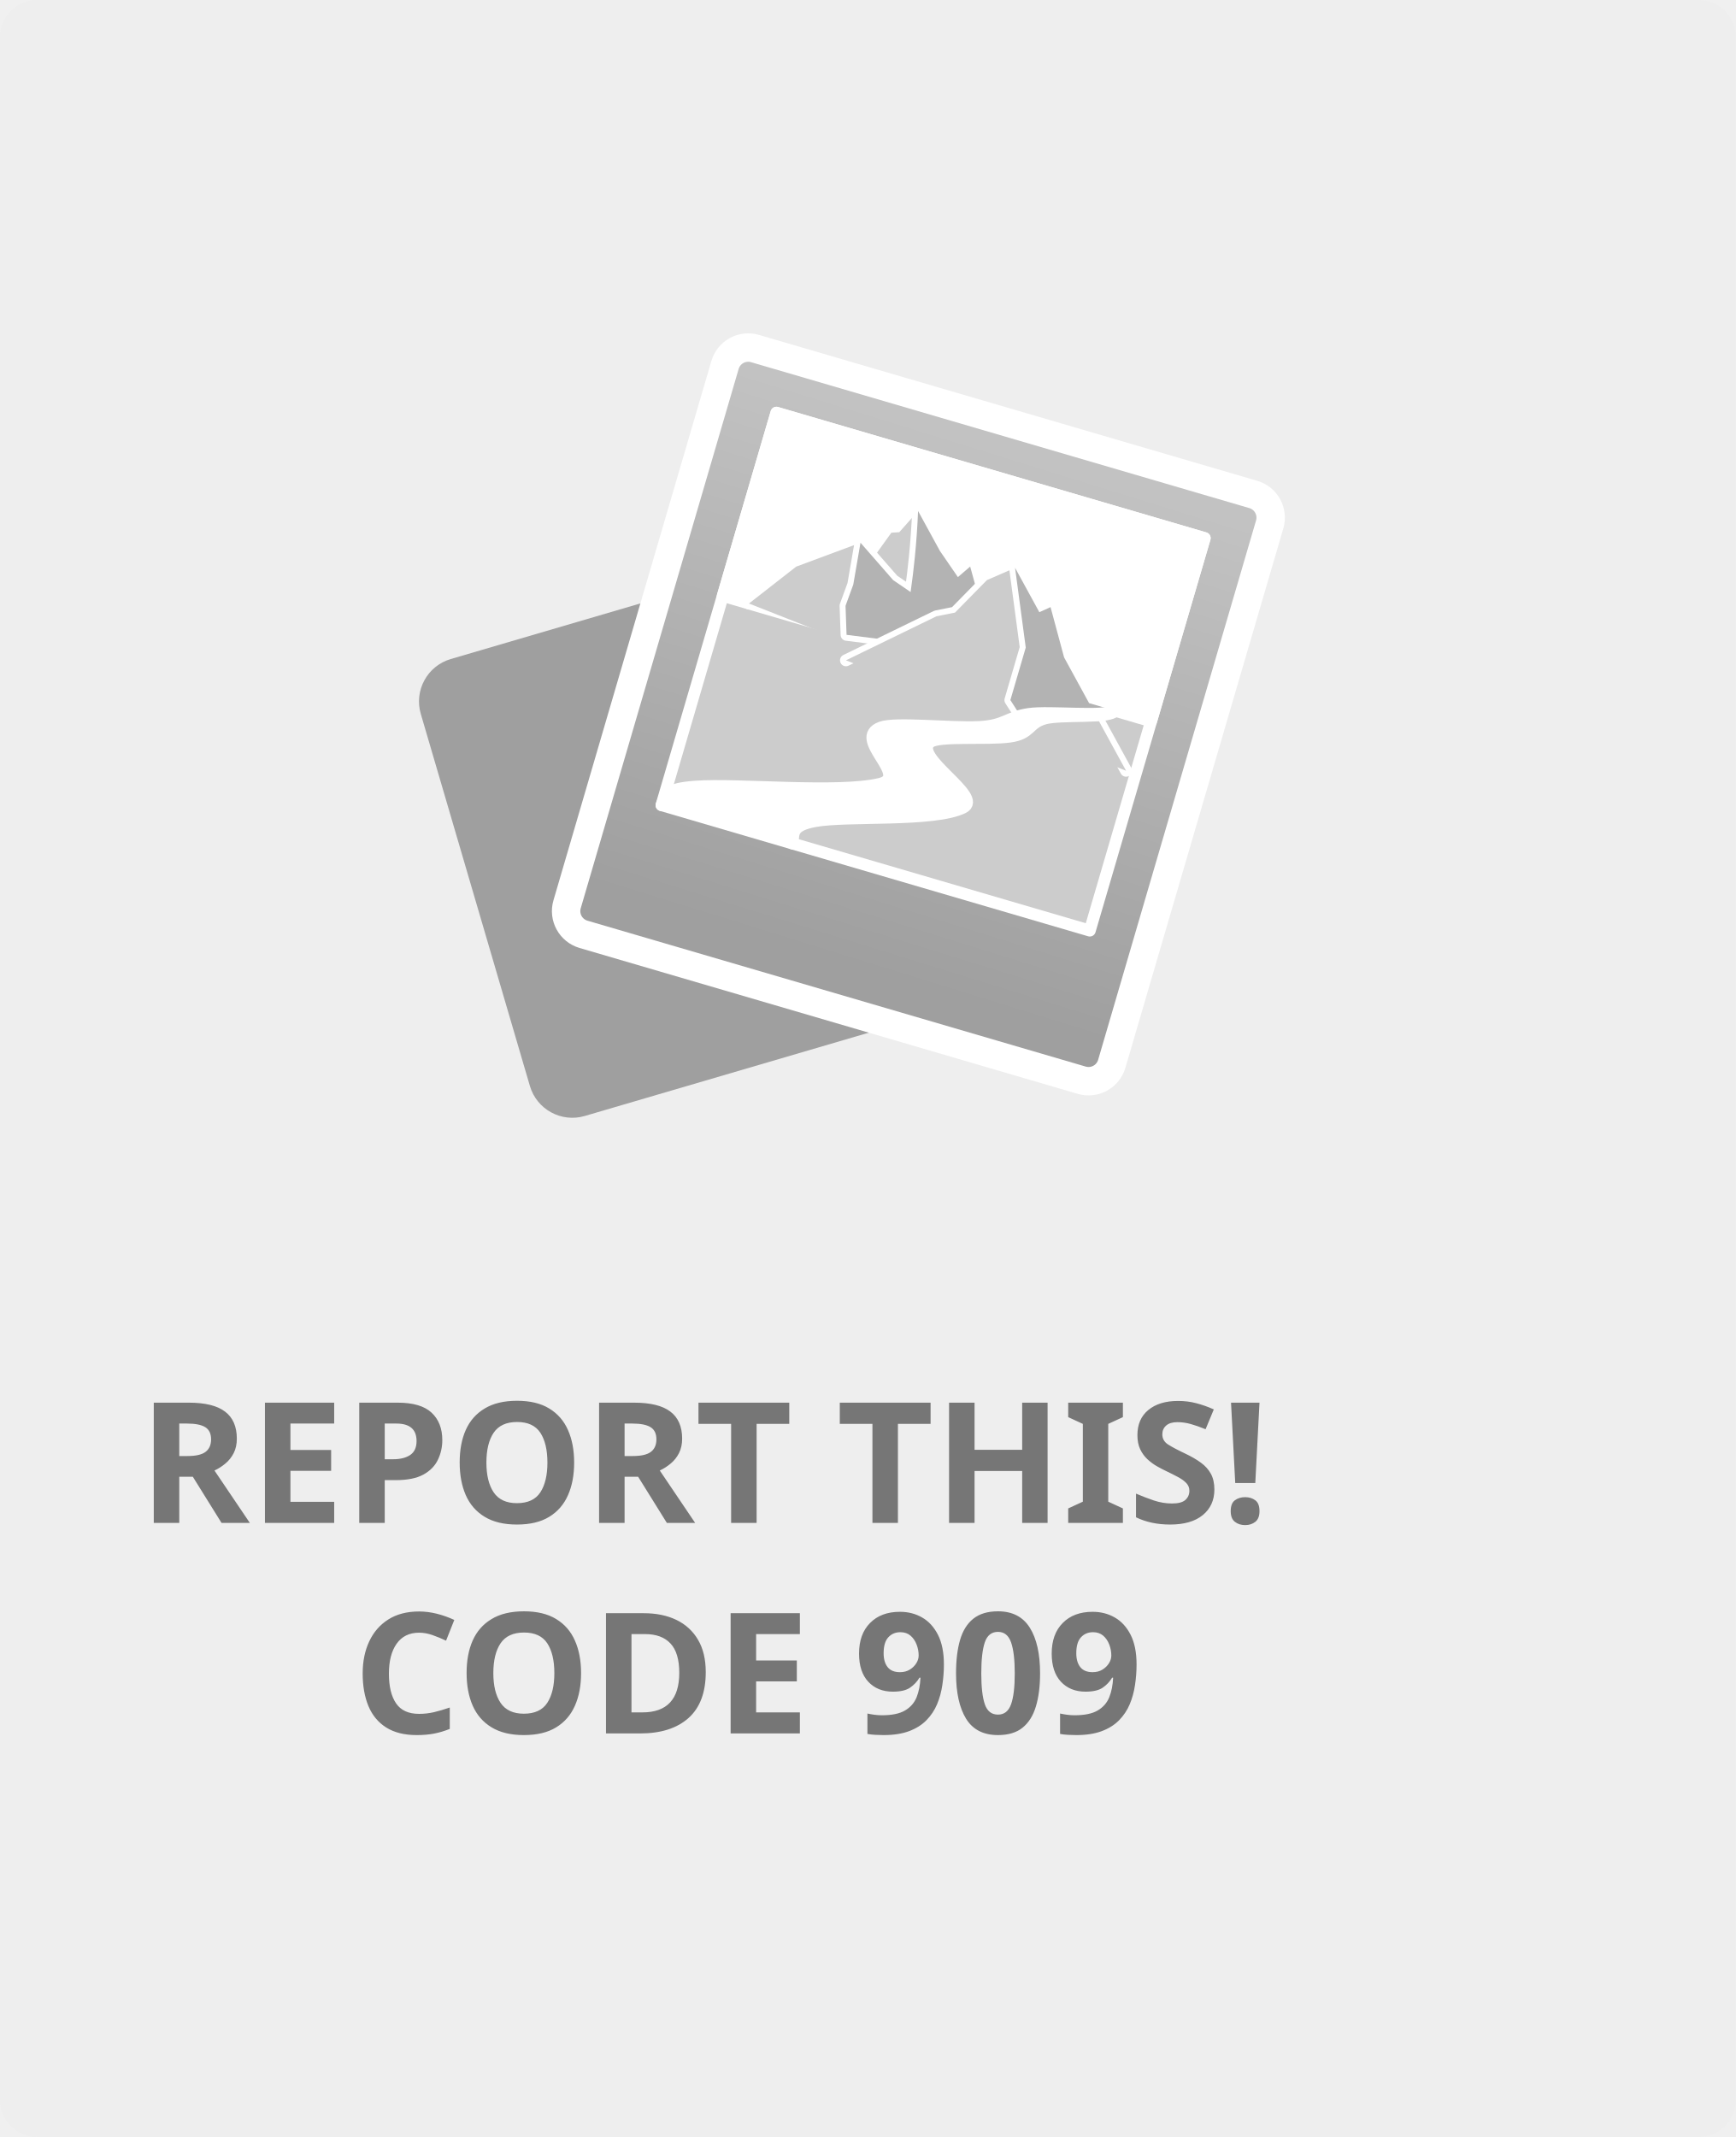
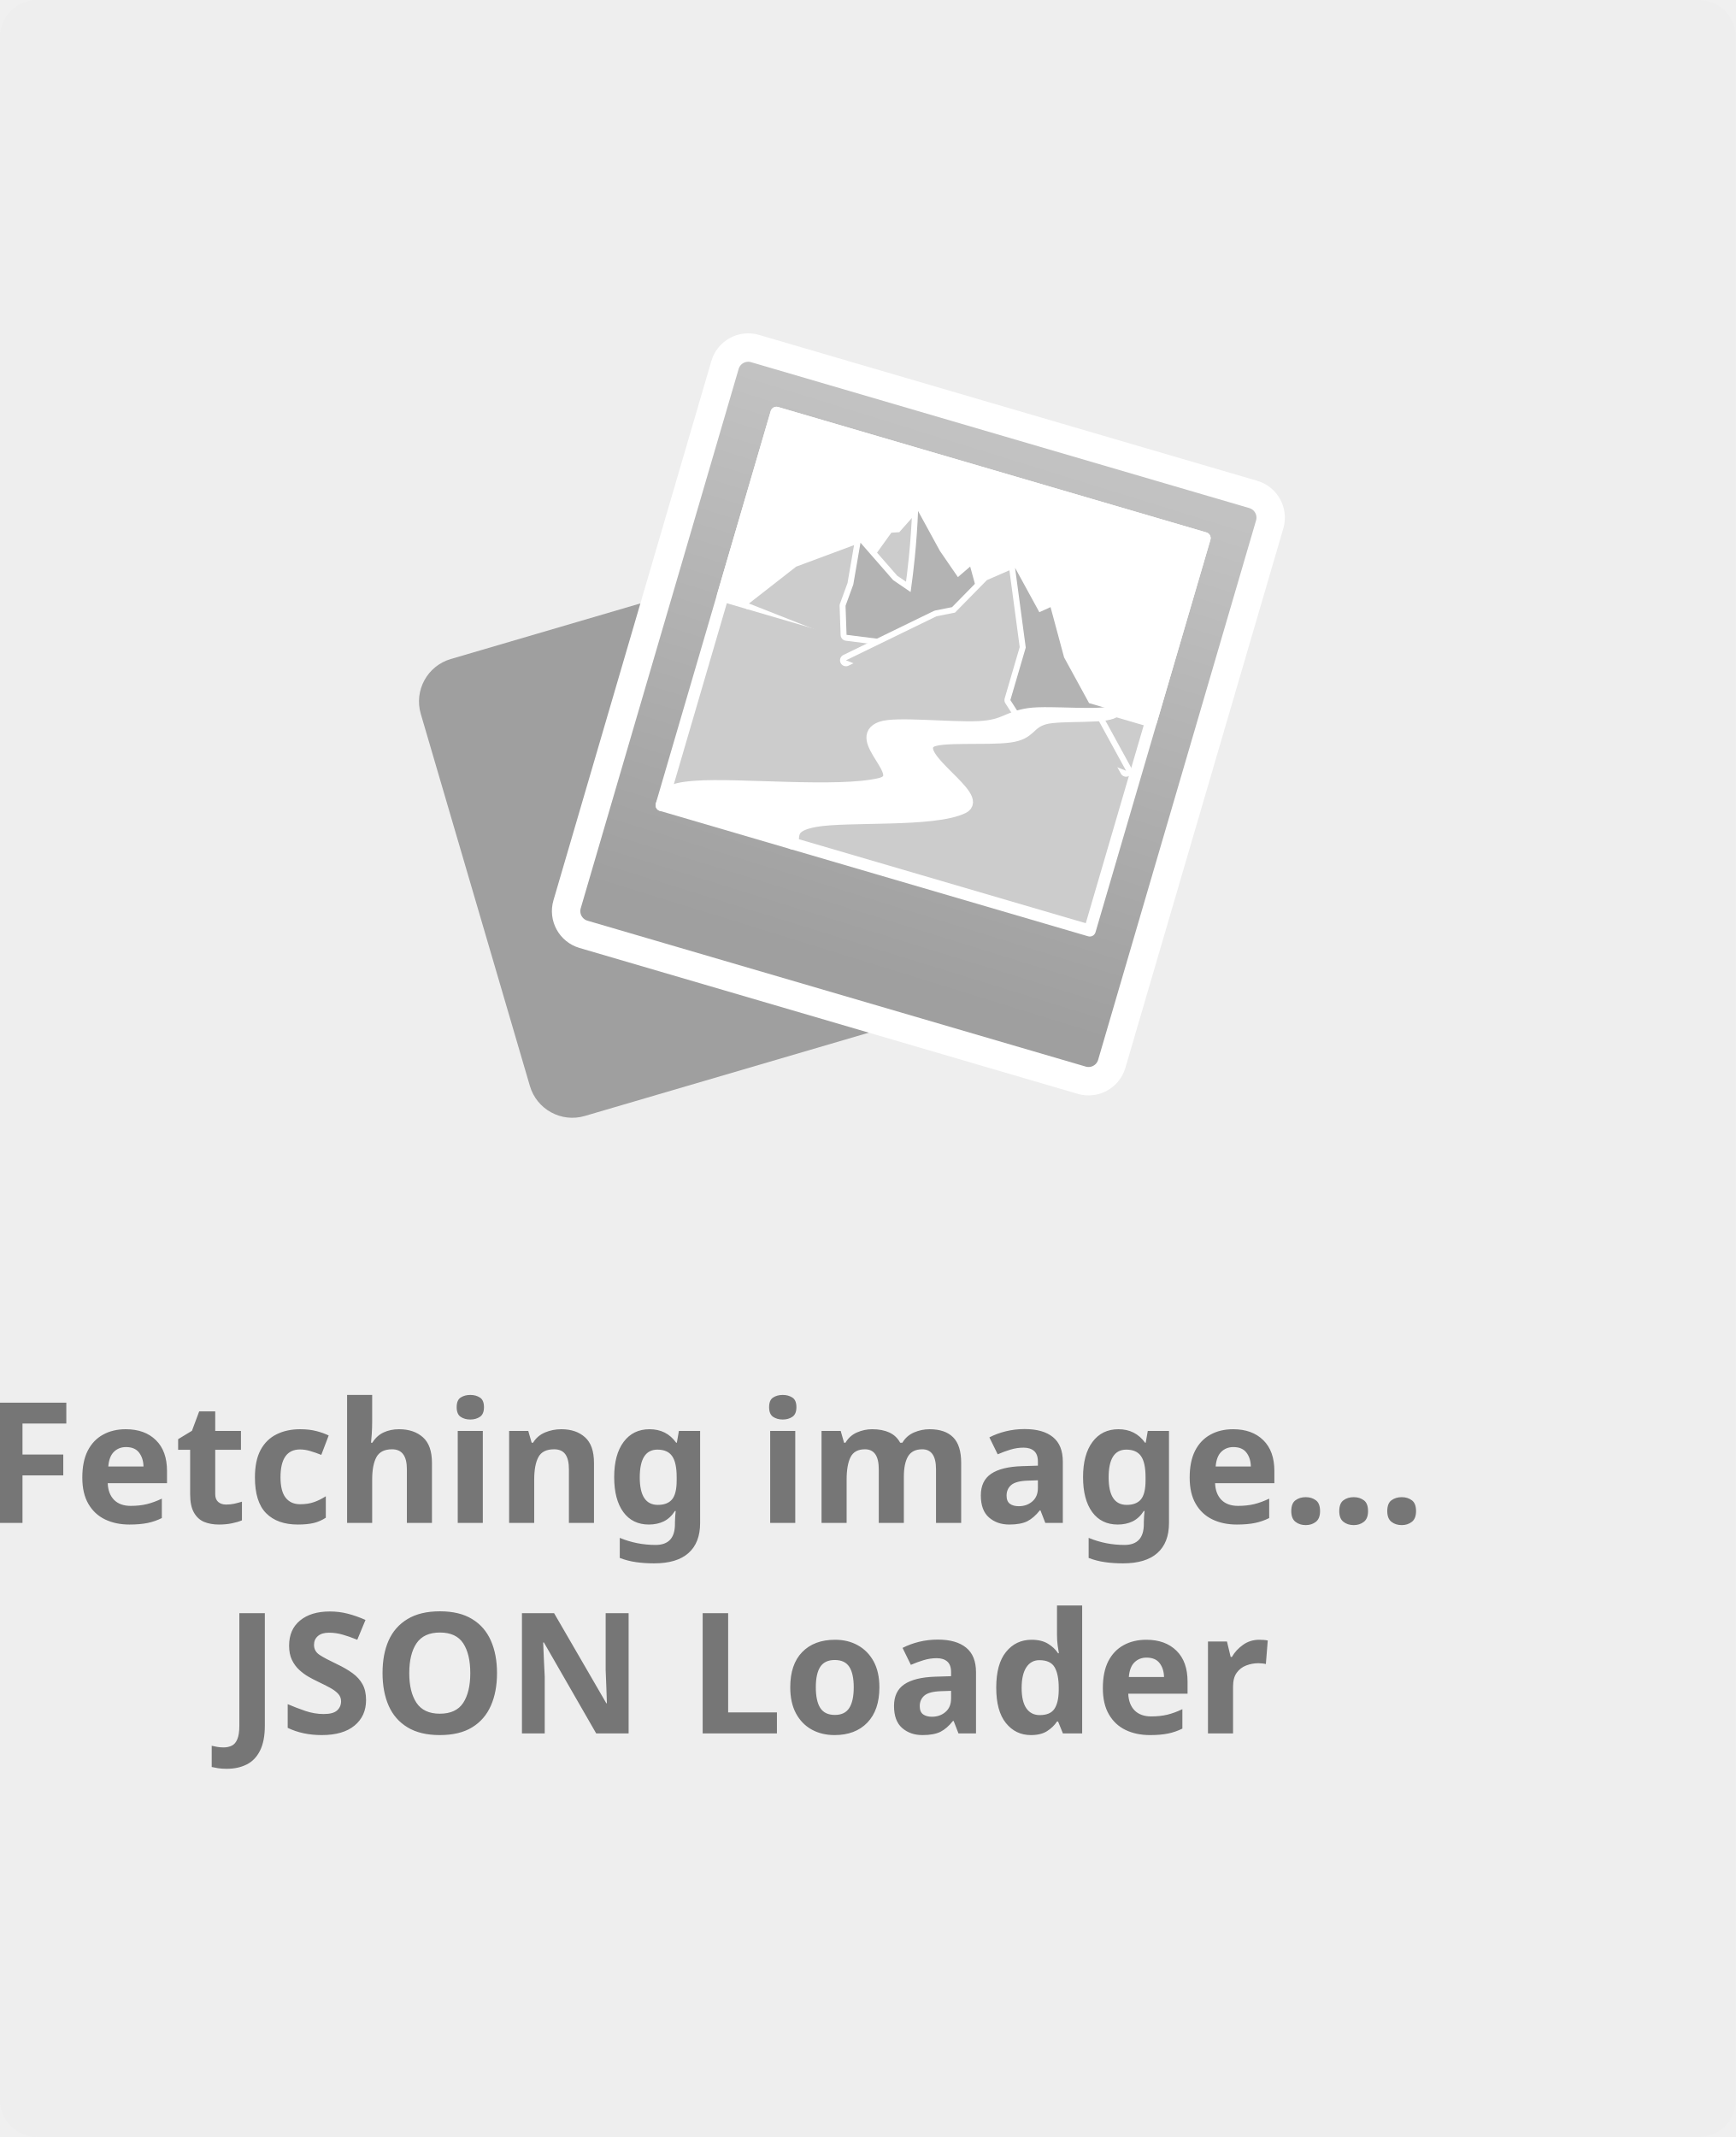
<svg xmlns="http://www.w3.org/2000/svg" xmlns:xlink="http://www.w3.org/1999/xlink" version="1.1" id="svg2" viewBox="0 0 329.778 406.007" height="406.007" width="329.778">
  <defs id="defs4">
    <linearGradient id="linearGradient967">
      <stop id="stop963" offset="0" style="stop-color:#c2c2c2;stop-opacity:1" />
      <stop id="stop965" offset="1" style="stop-color:#9f9f9f;stop-opacity:1" />
    </linearGradient>
    <linearGradient gradientTransform="translate(-45.25483,0.3535534)" gradientUnits="userSpaceOnUse" y2="108.776" x2="658.458" y1="6.6" x1="660.067" id="linearGradient969" xlink:href="#linearGradient967" />
  </defs>
  <g transform="translate(-399.1344,-122.7905)" id="layer1">
    <rect ry="7.014" y="122.791" x="399.134" height="406.007" width="329.778" id="rect1017" style="fill:#eeeeee;fill-opacity:1;fill-rule:nonzero;stroke:none;stroke-width:1.593;stroke-linecap:round;stroke-linejoin:round;stroke-miterlimit:4;stroke-dasharray:none;stroke-opacity:1" />
    <g transform="translate(43.77817,191.0416)" id="g1015">
      <rect style="fill:#9f9f9f;fill-opacity:1;fill-rule:nonzero;stroke:none;stroke-width:2.3;stroke-linecap:round;stroke-linejoin:round;stroke-miterlimit:4;stroke-dasharray:none;stroke-opacity:1" id="rect1002" width="82.49" height="90.47" x="398.758" y="178.747" ry="8.397" transform="rotate(-16.34282)" />
      <g id="g1000" transform="rotate(16.32053,538.1356,-184.8973)">
        <rect ry="4.596" y="1.65" x="547.186" height="115.966" width="107.834" id="rect961" style="fill:url(#linearGradient969);fill-opacity:1;fill-rule:nonzero;stroke:#ffffff;stroke-width:5.398;stroke-linecap:round;stroke-linejoin:round;stroke-miterlimit:4;stroke-dasharray:none" />
        <g style="stroke:#ffffff;stroke-width:13.071;stroke-miterlimit:4;stroke-dasharray:none;stroke-opacity:1" transform="matrix(0.1726547,0,0,0.1726547,512.4932,-6.329646)" id="g875">
          <rect style="color:#000000;clip-rule:nonzero;display:inline;overflow:visible;visibility:visible;opacity:1;isolation:auto;mix-blend-mode:normal;color-interpolation:sRGB;color-interpolation-filters:linearRGB;solid-color:#000000;solid-opacity:1;fill:#cccccc;fill-opacity:1;fill-rule:evenodd;stroke:#ffffff;stroke-width:13.071;stroke-linecap:round;stroke-linejoin:round;stroke-miterlimit:4;stroke-dasharray:none;stroke-dashoffset:0;stroke-opacity:1;marker:none;color-rendering:auto;image-rendering:auto;shape-rendering:auto;text-rendering:auto;enable-background:accumulate" id="rect3338" width="491.106" height="449.998" x="270" y="107.362" />
          <rect style="color:#000000;clip-rule:nonzero;display:inline;overflow:visible;visibility:visible;opacity:1;isolation:auto;mix-blend-mode:normal;color-interpolation:sRGB;color-interpolation-filters:linearRGB;solid-color:#000000;solid-opacity:1;fill:#ffffff;fill-opacity:1;fill-rule:evenodd;stroke:#ffffff;stroke-width:13.071;stroke-linecap:round;stroke-linejoin:round;stroke-miterlimit:4;stroke-dasharray:none;stroke-dashoffset:0;stroke-opacity:1;marker:none;color-rendering:auto;image-rendering:auto;shape-rendering:auto;text-rendering:auto;enable-background:accumulate" id="rect3342" width="491.106" height="210" x="270" y="107.362" />
          <path style="color:#000000;clip-rule:nonzero;display:inline;overflow:visible;visibility:visible;opacity:1;isolation:auto;mix-blend-mode:normal;color-interpolation:sRGB;color-interpolation-filters:linearRGB;solid-color:#000000;solid-opacity:1;fill:#cccccc;fill-opacity:1;fill-rule:evenodd;stroke:#ffffff;stroke-width:13.071;stroke-linecap:round;stroke-linejoin:round;stroke-miterlimit:4;stroke-dasharray:none;stroke-dashoffset:0;stroke-opacity:1;marker:none;paint-order:stroke;color-rendering:auto;image-rendering:auto;shape-rendering:auto;text-rendering:auto;enable-background:accumulate" d="m 300,317.363 38.461,-53.538 60.531,-45.161 15.883,18.574 13.613,-38.684 8.201,-2.982 13.311,-28.209 180,180" id="path3344" />
          <path style="color:#000000;clip-rule:nonzero;display:inline;overflow:visible;visibility:visible;opacity:1;isolation:auto;mix-blend-mode:normal;color-interpolation:sRGB;color-interpolation-filters:linearRGB;solid-color:#000000;solid-opacity:1;fill:#b3b3b3;fill-opacity:1;fill-rule:evenodd;stroke:#ffffff;stroke-width:13.071;stroke-linecap:round;stroke-linejoin:round;stroke-miterlimit:4;stroke-dasharray:none;stroke-dashoffset:0;stroke-opacity:1;marker:none;paint-order:stroke;color-rendering:auto;image-rendering:auto;shape-rendering:auto;text-rendering:auto;enable-background:accumulate" d="m 180,60 c 4.093,16.475 7.712,33.067 10.852,49.75 2.383,12.661 4.489,25.374 6.316,38.127 l -22.064,-7.16 -46.111,-29.416 5.324,46.426 -1.615,24.787 10.053,30.377 73.186,-11.756 L 300,180 252.199,102.566 242.5,117.5 215.375,95.375 Z" transform="translate(270,107.3623)" id="path3390-0" />
          <path id="path3358" d="m 420,347.363 81.899,-74.43 18.506,-9.68 23.651,-44.189 25.944,-21.701 180,180" style="color:#000000;clip-rule:nonzero;display:inline;overflow:visible;visibility:visible;opacity:1;isolation:auto;mix-blend-mode:normal;color-interpolation:sRGB;color-interpolation-filters:linearRGB;solid-color:#000000;solid-opacity:1;fill:#cccccc;fill-opacity:1;fill-rule:evenodd;stroke:#ffffff;stroke-width:13.071;stroke-linecap:round;stroke-linejoin:round;stroke-miterlimit:4;stroke-dasharray:none;stroke-dashoffset:0;stroke-opacity:1;marker:none;paint-order:stroke;color-rendering:auto;image-rendering:auto;shape-rendering:auto;text-rendering:auto;enable-background:accumulate" />
          <path style="color:#000000;clip-rule:nonzero;display:inline;overflow:visible;visibility:visible;opacity:1;isolation:auto;mix-blend-mode:normal;color-interpolation:sRGB;color-interpolation-filters:linearRGB;solid-color:#000000;solid-opacity:1;fill:#b3b3b3;fill-opacity:1;fill-rule:evenodd;stroke:#ffffff;stroke-width:13.071;stroke-linecap:round;stroke-linejoin:round;stroke-miterlimit:4;stroke-dasharray:none;stroke-dashoffset:0;stroke-opacity:1;marker:none;paint-order:stroke;color-rendering:auto;image-rendering:auto;shape-rendering:auto;text-rendering:auto;enable-background:accumulate" d="m 570,197.363 35.939,80.913 v 30.11 30.11 l 22.459,19.467 c 6.525,-6.45 14.149,-11.785 22.444,-15.705 14.825,-7.004 31.338,-9.36 47.171,-13.622 6.428,-1.73 12.907,-3.854 18.213,-7.873 1.352,-1.024 2.616,-2.163 3.774,-3.401 h -30 l -40.521,-40.55 -29.856,-48.92 -10.253,8.839 z" id="path3386" />
          <path style="color:#000000;clip-rule:nonzero;display:inline;overflow:visible;visibility:visible;opacity:1;isolation:auto;mix-blend-mode:normal;color-interpolation:sRGB;color-interpolation-filters:linearRGB;solid-color:#000000;solid-opacity:1;fill:#ffffff;fill-opacity:1;fill-rule:evenodd;stroke:#ffffff;stroke-width:13.071;stroke-linecap:round;stroke-linejoin:round;stroke-miterlimit:4;stroke-dasharray:none;stroke-dashoffset:0;stroke-opacity:1;marker:none;paint-order:stroke;color-rendering:auto;image-rendering:auto;shape-rendering:auto;text-rendering:auto;enable-background:accumulate" d="m 420,557.362 c -0.417,-9.601 -8.818,-17.609 17.125,-30.668 31.832,-16.024 125.895,-35.888 152.154,-59.984 19.427,-17.827 -70.415,-37.669 -55.019,-59.073 6.981,-9.705 59.037,-19.969 82.146,-30.274 21.906,-9.768 15.141,-19.803 31.405,-29.975 15.709,-9.826 68.35,-19.774 72.189,-30.025 -10.414,10.522 -68.834,20.403 -90,30 -22.338,10.128 -21.469,19.93 -49.431,29.484 -30.125,10.292 -89.142,20.553 -102.708,30.516 -28.413,20.869 46.863,42.6 16.202,60 C 452.543,490.926 344.722,510.657 300,527.363 c -30.904,11.544 -28.408,17.748 -30,30" id="path3370" />
        </g>
      </g>
    </g>
    <text id="text1021" y="412.125" x="562.007" style="font-style:normal;font-weight:normal;font-size:32px;line-height:1.25;font-family:sans-serif;fill:#767676;fill-opacity:1;stroke:none" xml:space="preserve">
-       <tspan style="font-style:normal;font-variant:normal;font-weight:bold;font-stretch:normal;font-size:32px;font-family:sans-serif;-inkscape-font-specification:'sans-serif Bold';text-align:center;text-anchor:middle" y="412.125" x="562.007" id="tspan1019">REPORT THIS!</tspan>
-       <tspan style="font-style:normal;font-variant:normal;font-weight:bold;font-stretch:normal;font-size:32px;font-family:sans-serif;-inkscape-font-specification:'sans-serif Bold';text-align:center;text-anchor:middle" id="tspan1023" y="452.125" x="562.007">CODE 909</tspan>
+       <tspan style="font-style:normal;font-variant:normal;font-weight:bold;font-stretch:normal;font-size:32px;font-family:sans-serif;-inkscape-font-specification:'sans-serif Bold';text-align:center;text-anchor:middle" y="412.125" x="562.007" id="tspan1019">Fetching image...</tspan>
+       <tspan style="font-style:normal;font-variant:normal;font-weight:bold;font-stretch:normal;font-size:32px;font-family:sans-serif;-inkscape-font-specification:'sans-serif Bold';text-align:center;text-anchor:middle" id="tspan1023" y="452.125" x="562.007">JSON Loader</tspan>
    </text>
  </g>
</svg>
